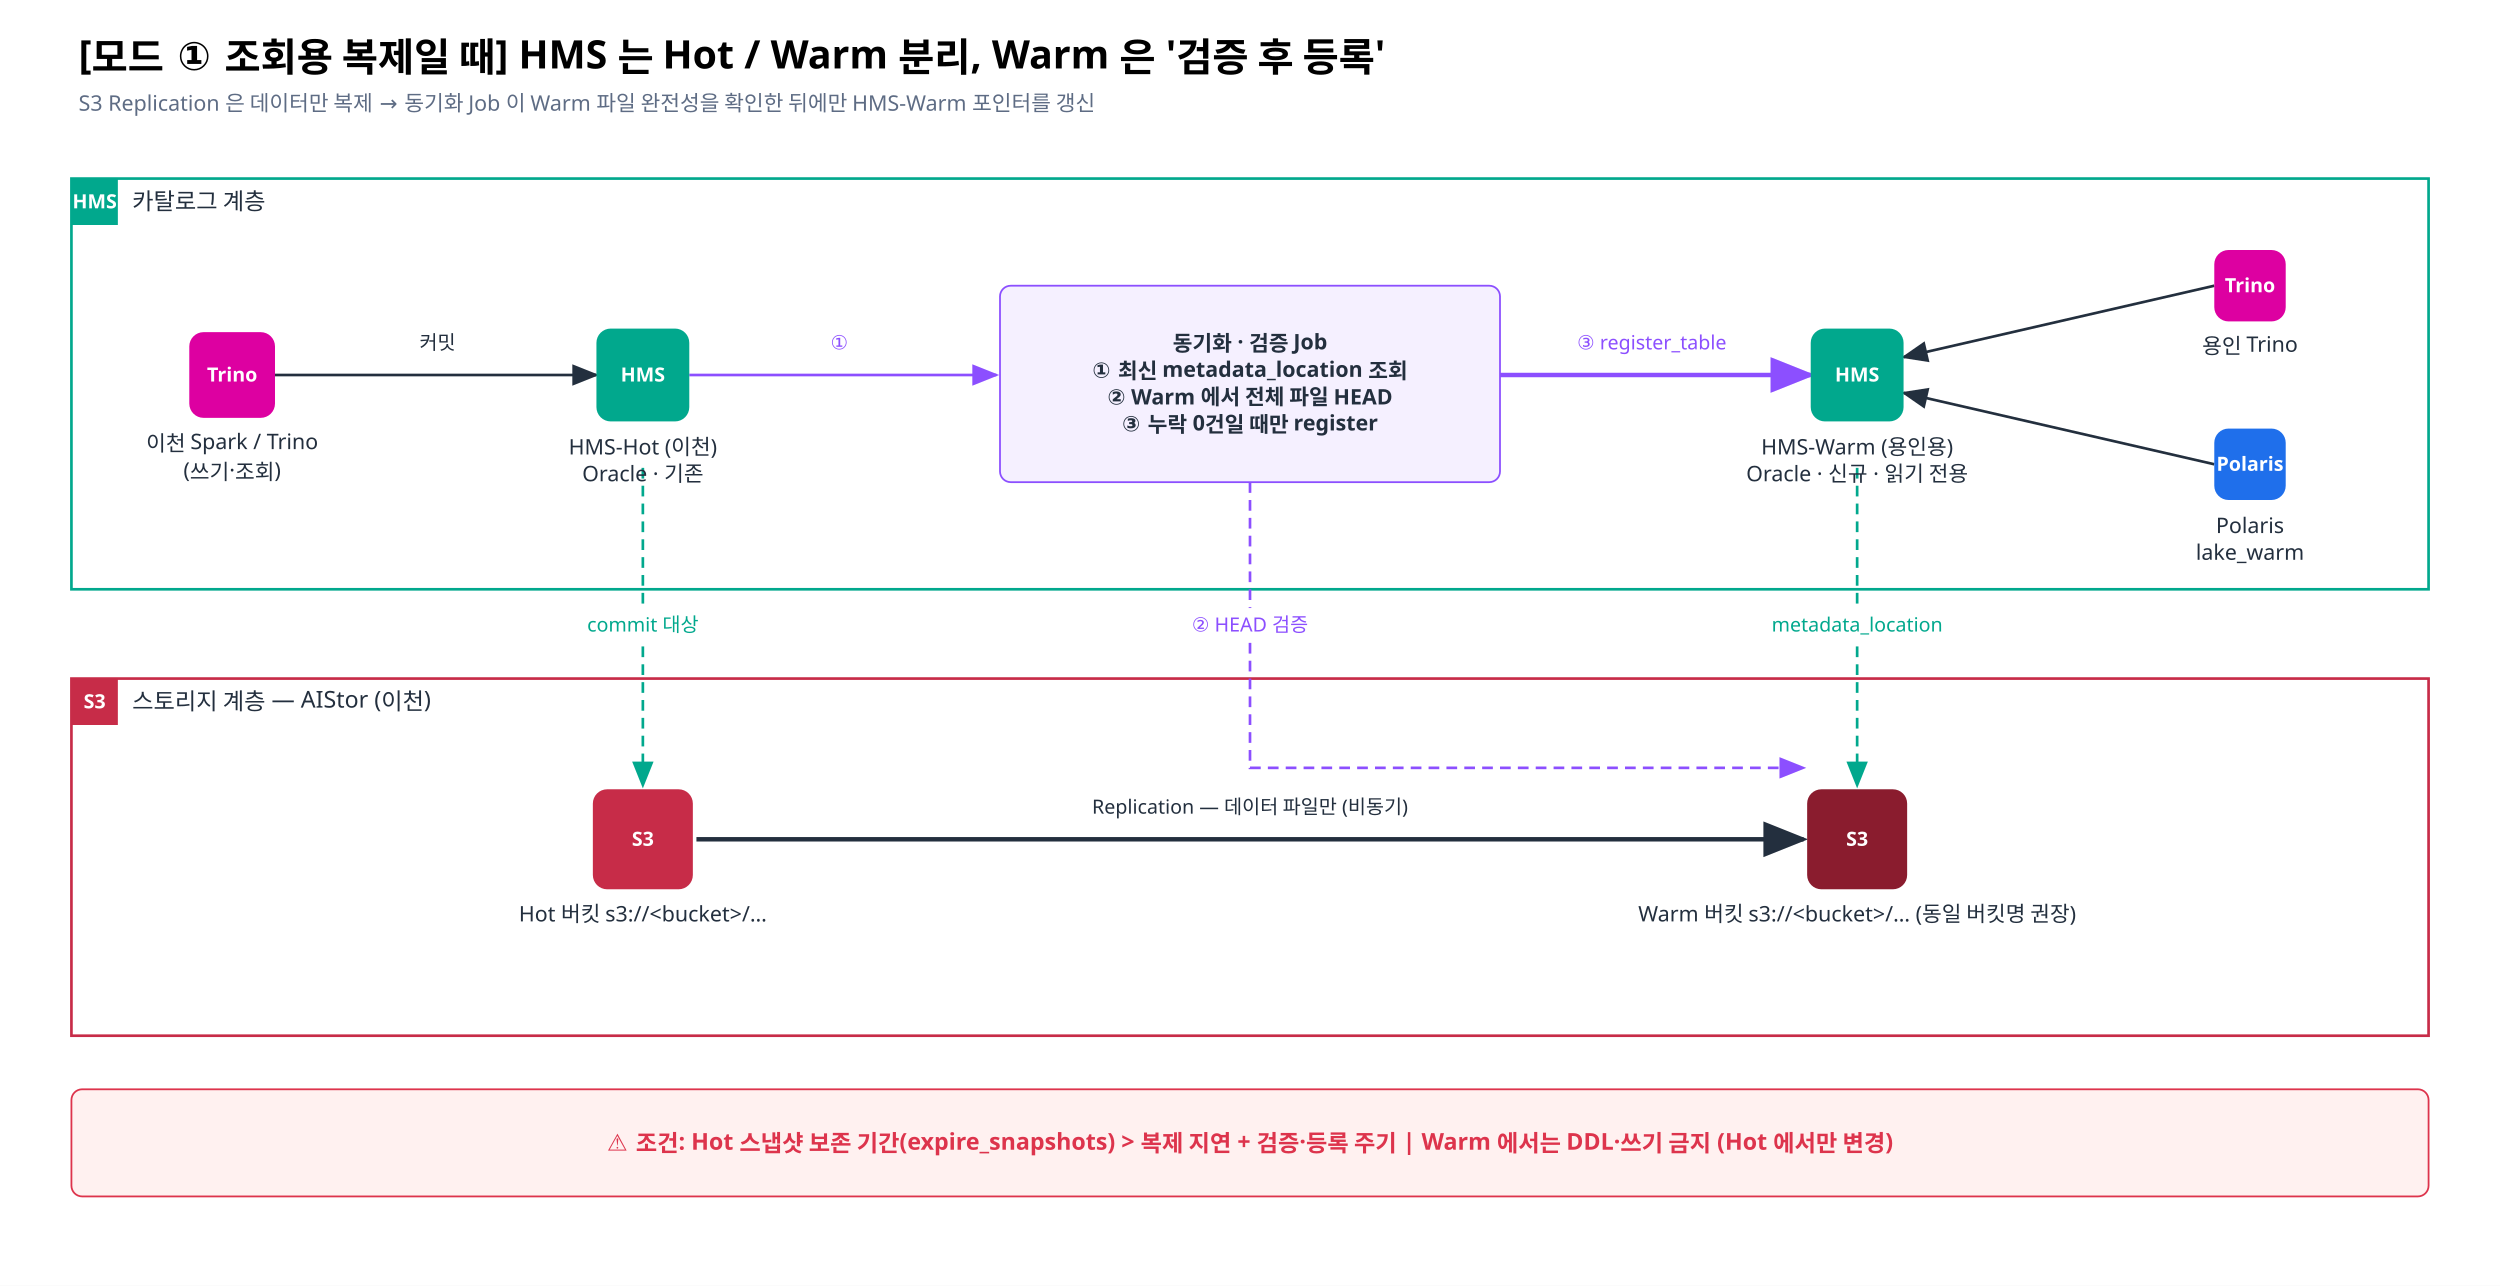
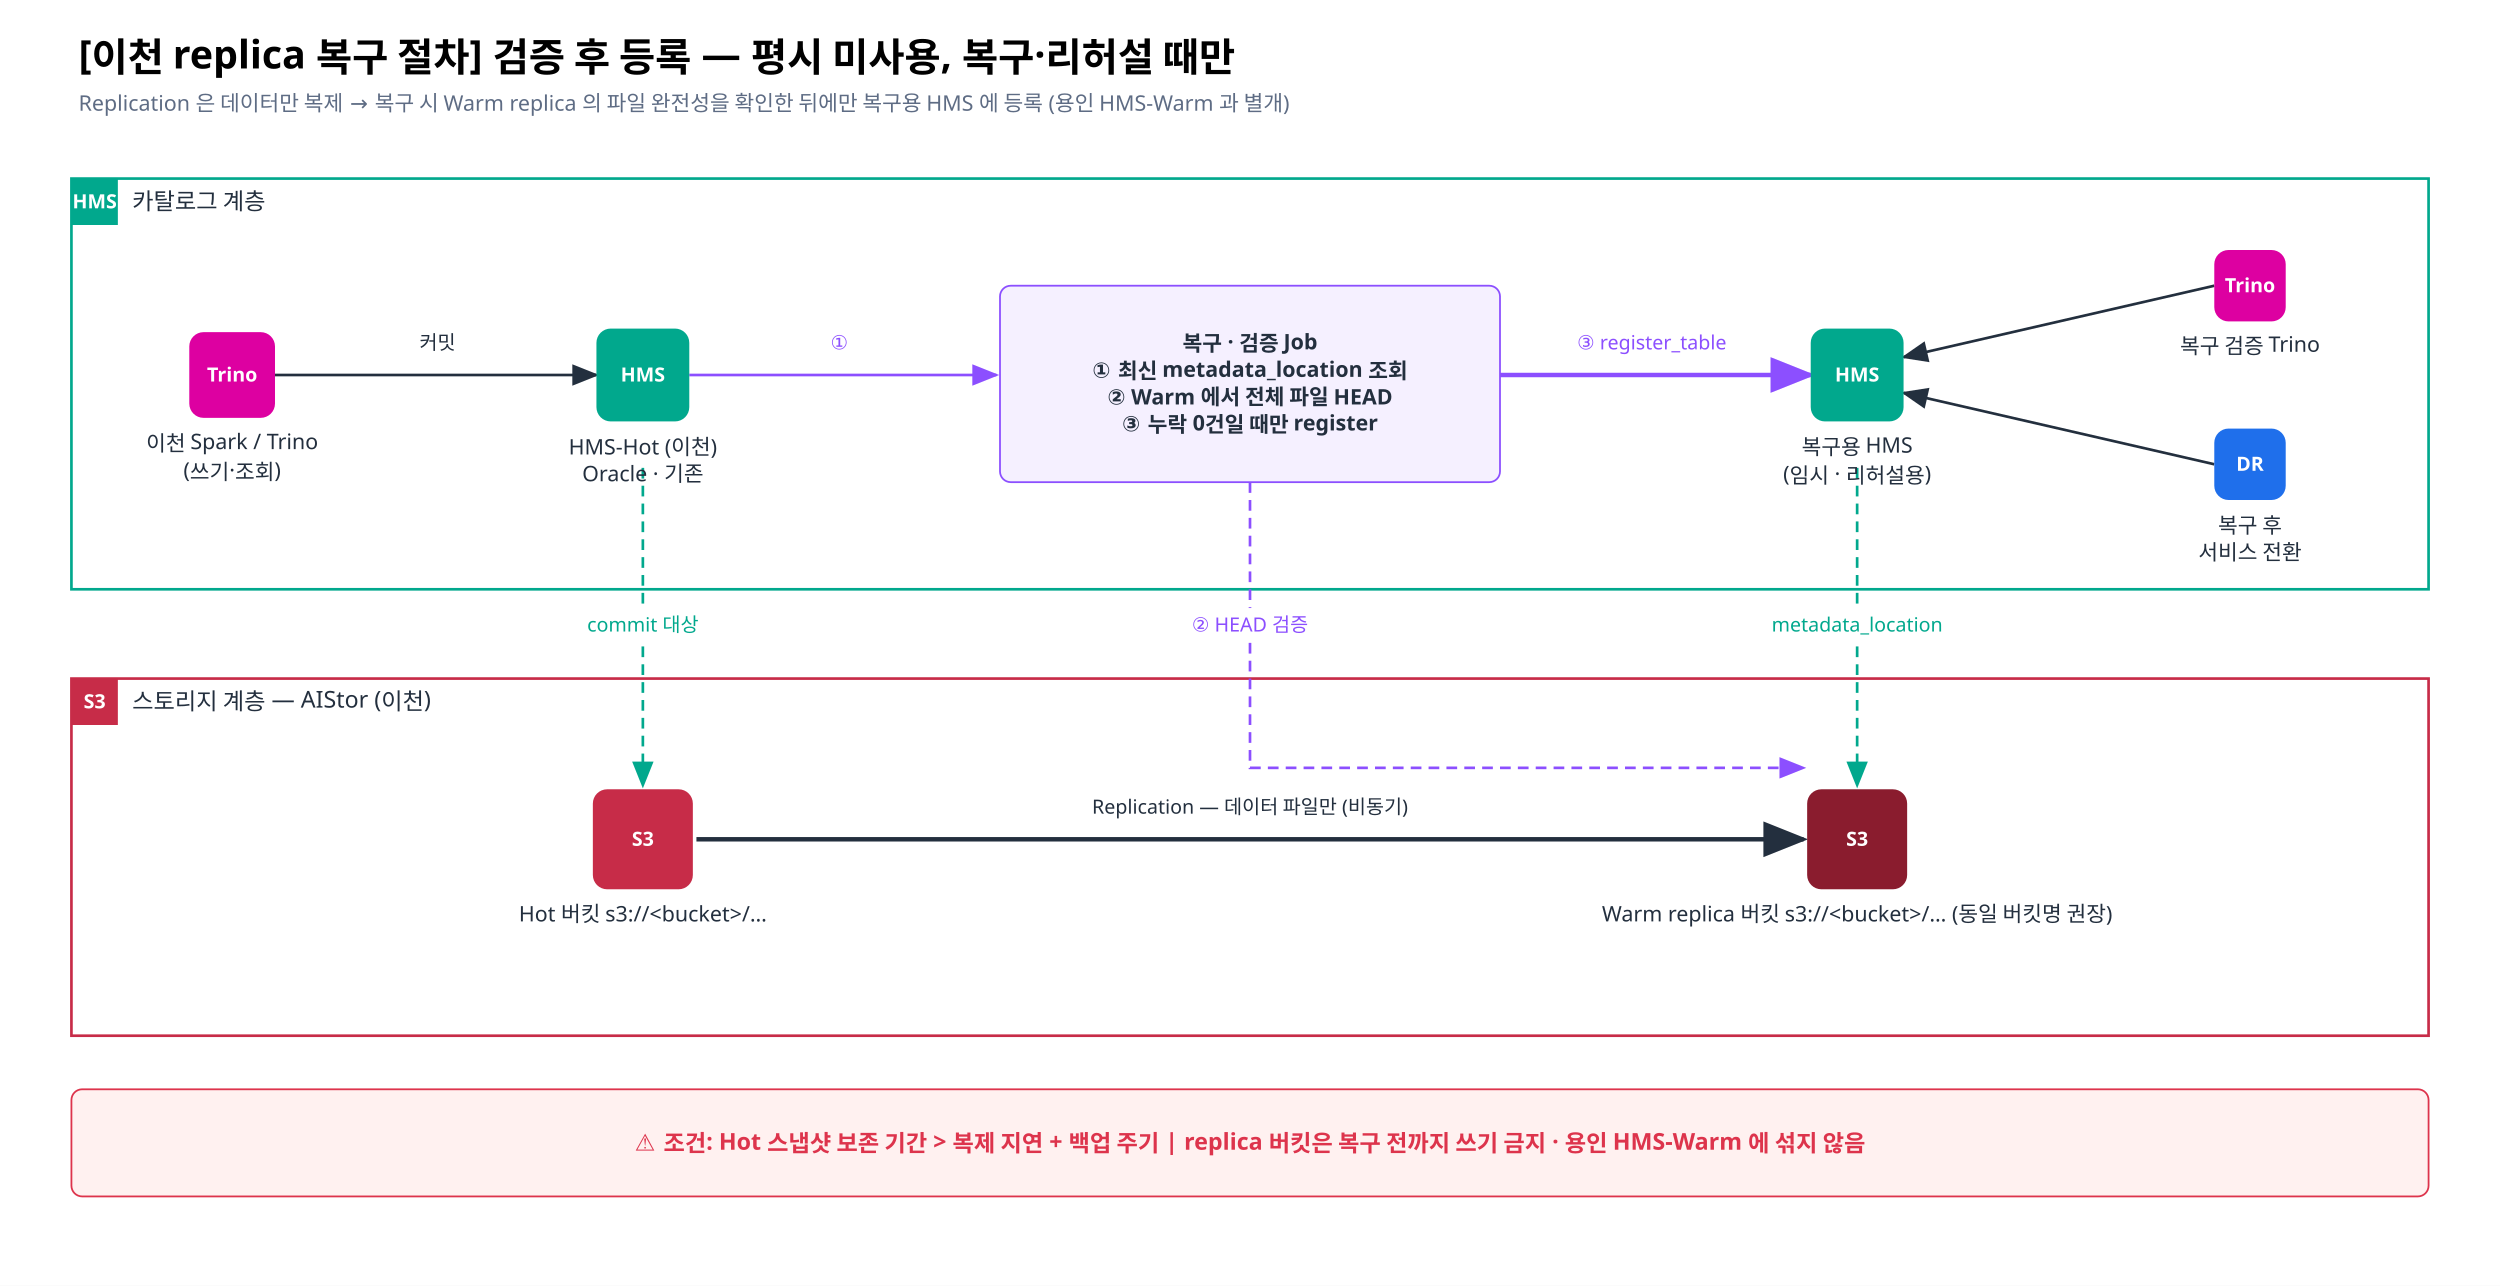
<svg xmlns="http://www.w3.org/2000/svg" width="1400" height="720" font-family="sans-serif">
  <rect width="100%" height="100%" fill="#fff" />
  <defs>
    <marker id="a" markerWidth="10" markerHeight="8" refX="9" refY="4" orient="auto-start-reverse">
      <path d="M0,0 L10,4 L0,8 z" fill="context-stroke" />
    </marker>
  </defs>
  <rect x="40" y="100" width="1320" height="230" fill="#FFFFFF" stroke="#01A88D" stroke-width="1.5" />
  <rect x="40" y="100" width="26" height="26" fill="#01A88D" />
  <text x="53.0" y="116.667" font-size="11" fill="#FFFFFF" text-anchor="middle" font-weight="bold">HMS</text>
  <text x="74" y="117.333" font-size="13" fill="#232F3E" text-anchor="start" font-weight="normal">카탈로그 계층</text>
  <rect x="40" y="380" width="1320" height="200" fill="#FFFFFF" stroke="#C72C48" stroke-width="1.5" />
  <rect x="40" y="380" width="26" height="26" fill="#C72C48" />
  <text x="53.0" y="396.667" font-size="11" fill="#FFFFFF" text-anchor="middle" font-weight="bold">S3</text>
  <text x="74" y="397.333" font-size="13" fill="#232F3E" text-anchor="start" font-weight="normal">스토리지 계층 — AIStor (이천)</text>
  <polyline points="154.0,210.0 334.0,210.0" fill="none" stroke="#232F3E" stroke-width="1.5" marker-end="url(#a)" />
  <polyline points="386.0,210.0 558.0,210.0" fill="none" stroke="#8C4FFF" stroke-width="1.5" marker-end="url(#a)" />
  <polyline points="840.0,210.0 1014.0,210.0" fill="none" stroke="#8C4FFF" stroke-width="2.5" marker-end="url(#a)" />
  <polyline points="1240.0,160.0 1066.0,200.0" fill="none" stroke="#232F3E" stroke-width="1.5" marker-end="url(#a)" />
  <polyline points="1240.0,260.0 1066.0,220.0" fill="none" stroke="#232F3E" stroke-width="1.5" marker-end="url(#a)" />
  <polyline points="390.0,470.0 1010.0,470.0" fill="none" stroke="#232F3E" stroke-width="2.5" marker-end="url(#a)" />
  <polyline points="360.0,262.0 360.0,440.0" fill="none" stroke="#01A88D" stroke-width="1.5" stroke-dasharray="6 4" marker-end="url(#a)" />
  <polyline points="700.0,270.0 700.0,430.0 1010.0,430.0" fill="none" stroke="#8C4FFF" stroke-width="1.5" stroke-dasharray="6 4" marker-end="url(#a)" />
  <polyline points="1040.0,262.0 1040.0,440.0" fill="none" stroke="#01A88D" stroke-width="1.5" stroke-dasharray="6 4" marker-end="url(#a)" />
  <rect x="106.0" y="186.0" width="48" height="48" rx="8" fill="#DD00A1" />
  <text x="130.0" y="213.667" font-size="11" fill="#FFFFFF" text-anchor="middle" font-weight="bold">Trino</text>
  <rect x="334.0" y="184.0" width="52" height="52" rx="8" fill="#01A88D" />
  <text x="360.0" y="213.667" font-size="11" fill="#FFFFFF" text-anchor="middle" font-weight="bold">HMS</text>
  <rect x="560" y="160" width="280" height="110" rx="6" fill="#F5F0FF" stroke="#8C4FFF" />
-   <text x="700.0" y="196.5" font-size="12" fill="#232F3E" text-anchor="middle" font-weight="bold">동기화 · 검증 Job</text>
+   <text x="700.0" y="196.5" font-size="12" fill="#232F3E" text-anchor="middle" font-weight="bold">복구 · 검증 Job</text>
  <text x="700.0" y="211.5" font-size="12" fill="#232F3E" text-anchor="middle" font-weight="bold">① 최신 metadata_location 조회</text>
  <text x="700.0" y="226.5" font-size="12" fill="#232F3E" text-anchor="middle" font-weight="bold">② Warm 에서 전체 파일 HEAD</text>
  <text x="700.0" y="241.5" font-size="12" fill="#232F3E" text-anchor="middle" font-weight="bold">③ 누락 0건일 때만 register</text>
  <rect x="1014.0" y="184.0" width="52" height="52" rx="8" fill="#01A88D" />
  <text x="1040.0" y="213.667" font-size="11" fill="#FFFFFF" text-anchor="middle" font-weight="bold">HMS</text>
  <rect x="1240.0" y="140.0" width="40" height="40" rx="8" fill="#DD00A1" />
  <text x="1260.0" y="163.667" font-size="11" fill="#FFFFFF" text-anchor="middle" font-weight="bold">Trino</text>
  <rect x="1240.0" y="240.0" width="40" height="40" rx="8" fill="#1F6FEB" />
-   <text x="1260.0" y="263.667" font-size="11" fill="#FFFFFF" text-anchor="middle" font-weight="bold">Polaris</text>
+   <text x="1260.0" y="263.667" font-size="11" fill="#FFFFFF" text-anchor="middle" font-weight="bold">DR</text>
  <rect x="332.0" y="442.0" width="56" height="56" rx="8" fill="#C72C48" />
  <text x="360.0" y="473.667" font-size="11" fill="#FFFFFF" text-anchor="middle" font-weight="bold">S3</text>
  <rect x="1012.0" y="442.0" width="56" height="56" rx="8" fill="#8A1C2E" />
  <text x="1040.0" y="473.667" font-size="11" fill="#FFFFFF" text-anchor="middle" font-weight="bold">S3</text>
  <rect x="40" y="610" width="1320" height="60" rx="6" fill="#FFF1F0" stroke="#DD344C" />
-   <text x="700.0" y="644.333" font-size="13" fill="#DD344C" text-anchor="middle" font-weight="bold">⚠ 조건: Hot 스냅샷 보존 기간(expire_snapshots) &gt; 복제 지연 + 검증·등록 주기   |   Warm 에서는 DDL·쓰기 금지 (Hot 에서만 변경)</text>
-   <text x="44" y="38.333" font-size="22" fill="#000000" text-anchor="start" font-weight="bold">[모드 ① 조회용 복제일 때] HMS 는 Hot / Warm 분리, Warm 은 '검증 후 등록'</text>
-   <text x="44" y="62.0" font-size="12" fill="#5E6C84" text-anchor="start" font-weight="normal">S3 Replication 은 데이터만 복제 → 동기화 Job 이 Warm 파일 완전성을 확인한 뒤에만 HMS-Warm 포인터를 갱신</text>
+   <text x="700.0" y="644.333" font-size="13" fill="#DD344C" text-anchor="middle" font-weight="bold">⚠ 조건: Hot 스냅샷 보존 기간 &gt; 복제 지연 + 백업 주기   |   replica 버킷은 복구 전까지 쓰기 금지 · 용인 HMS-Warm 에 섞지 않음</text>
+   <text x="44" y="38.333" font-size="22" fill="#000000" text-anchor="start" font-weight="bold">[이천 replica 복구 절차] 검증 후 등록 — 평시 미사용, 복구·리허설 때만</text>
+   <text x="44" y="62.0" font-size="12" fill="#5E6C84" text-anchor="start" font-weight="normal">Replication 은 데이터만 복제 → 복구 시 Warm replica 의 파일 완전성을 확인한 뒤에만 복구용 HMS 에 등록 (용인 HMS-Warm 과 별개)</text>
  <text x="130.0" y="252.5" font-size="12" fill="#232F3E" text-anchor="middle" font-weight="normal">이천 Spark / Trino</text>
  <text x="130.0" y="267.5" font-size="12" fill="#232F3E" text-anchor="middle" font-weight="normal">(쓰기·조회)</text>
  <text x="360.0" y="254.5" font-size="12" fill="#232F3E" text-anchor="middle" font-weight="normal">HMS-Hot (이천)</text>
  <text x="360.0" y="269.5" font-size="12" fill="#232F3E" text-anchor="middle" font-weight="normal">Oracle · 기존</text>
-   <text x="1040.0" y="254.5" font-size="12" fill="#232F3E" text-anchor="middle" font-weight="normal">HMS-Warm (용인용)</text>
-   <text x="1040.0" y="269.5" font-size="12" fill="#232F3E" text-anchor="middle" font-weight="normal">Oracle · 신규 · 읽기 전용</text>
-   <text x="1260.0" y="198.0" font-size="12" fill="#232F3E" text-anchor="middle" font-weight="normal">용인 Trino</text>
-   <text x="1260.0" y="298.5" font-size="12" fill="#232F3E" text-anchor="middle" font-weight="normal">Polaris</text>
-   <text x="1260.0" y="313.5" font-size="12" fill="#232F3E" text-anchor="middle" font-weight="normal">lake_warm</text>
+   <text x="1040.0" y="254.5" font-size="12" fill="#232F3E" text-anchor="middle" font-weight="normal">복구용 HMS</text>
+   <text x="1040.0" y="269.5" font-size="12" fill="#232F3E" text-anchor="middle" font-weight="normal">(임시 · 리허설용)</text>
+   <text x="1260.0" y="198.0" font-size="12" fill="#232F3E" text-anchor="middle" font-weight="normal">복구 검증 Trino</text>
+   <text x="1260.0" y="298.5" font-size="12" fill="#232F3E" text-anchor="middle" font-weight="normal">복구 후</text>
+   <text x="1260.0" y="313.5" font-size="12" fill="#232F3E" text-anchor="middle" font-weight="normal">서비스 전환</text>
  <rect x="225.0" y="182.5" width="40" height="19" fill="#FFFFFF" />
  <text x="245.0" y="195.667" font-size="11" fill="#232F3E" text-anchor="middle" font-weight="normal">커밋</text>
  <rect x="455.0" y="182.5" width="30" height="19" fill="#FFFFFF" />
  <text x="470.0" y="195.667" font-size="11" fill="#8C4FFF" text-anchor="middle" font-weight="normal">①</text>
  <rect x="865.0" y="182.5" width="120" height="19" fill="#FFFFFF" />
  <text x="925.0" y="195.667" font-size="11" fill="#8C4FFF" text-anchor="middle" font-weight="normal">③ register_table</text>
  <text x="360.0" y="516.0" font-size="12" fill="#232F3E" text-anchor="middle" font-weight="normal">Hot 버킷  s3://&lt;bucket&gt;/…</text>
-   <text x="1040.0" y="516.0" font-size="12" fill="#232F3E" text-anchor="middle" font-weight="normal">Warm 버킷  s3://&lt;bucket&gt;/… (동일 버킷명 권장)</text>
+   <text x="1040.0" y="516.0" font-size="12" fill="#232F3E" text-anchor="middle" font-weight="normal">Warm replica 버킷  s3://&lt;bucket&gt;/… (동일 버킷명 권장)</text>
  <rect x="580.0" y="442.5" width="240" height="19" fill="#FFFFFF" />
  <text x="700.0" y="455.667" font-size="11" fill="#232F3E" text-anchor="middle" font-weight="normal">Replication — 데이터 파일만 (비동기)</text>
  <rect x="320.0" y="340.5" width="80" height="19" fill="#FFFFFF" />
  <text x="360.0" y="353.667" font-size="11" fill="#01A88D" text-anchor="middle" font-weight="normal">commit 대상</text>
  <rect x="655.0" y="340.5" width="90" height="19" fill="#FFFFFF" />
  <text x="700.0" y="353.667" font-size="11" fill="#8C4FFF" text-anchor="middle" font-weight="normal">② HEAD 검증</text>
  <rect x="980.0" y="340.5" width="120" height="19" fill="#FFFFFF" />
  <text x="1040.0" y="353.667" font-size="11" fill="#01A88D" text-anchor="middle" font-weight="normal">metadata_location</text>
</svg>
